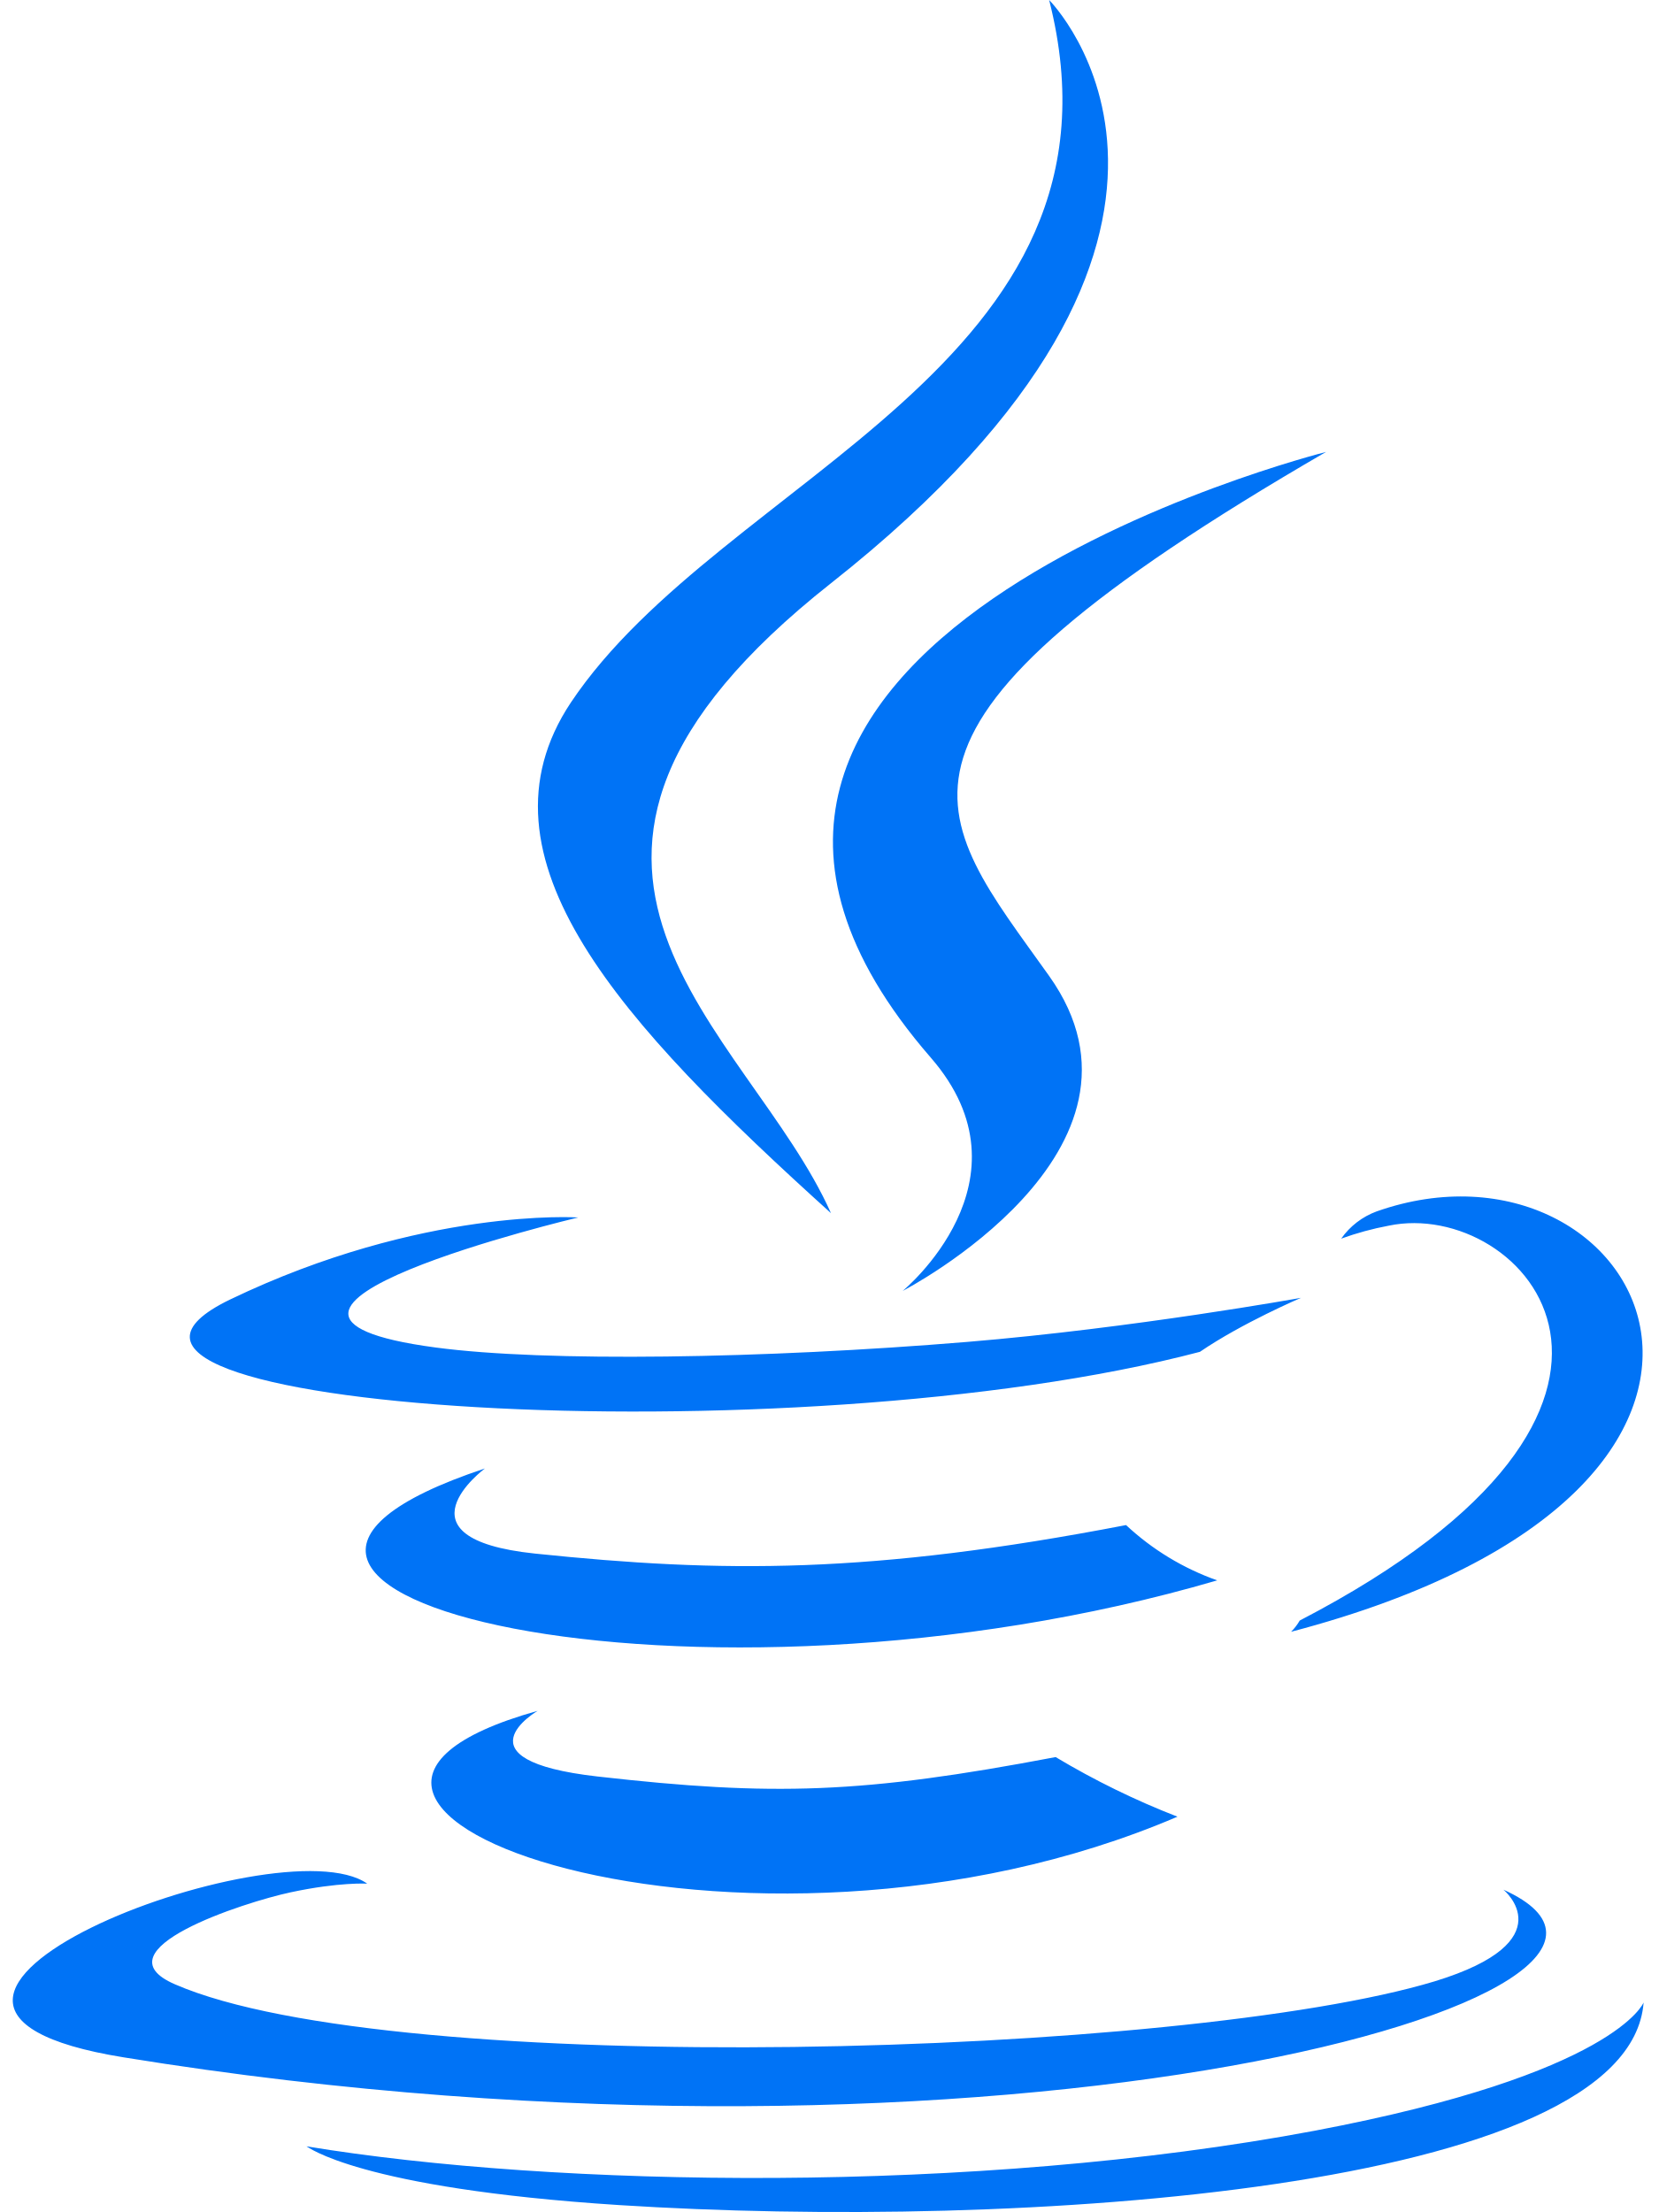
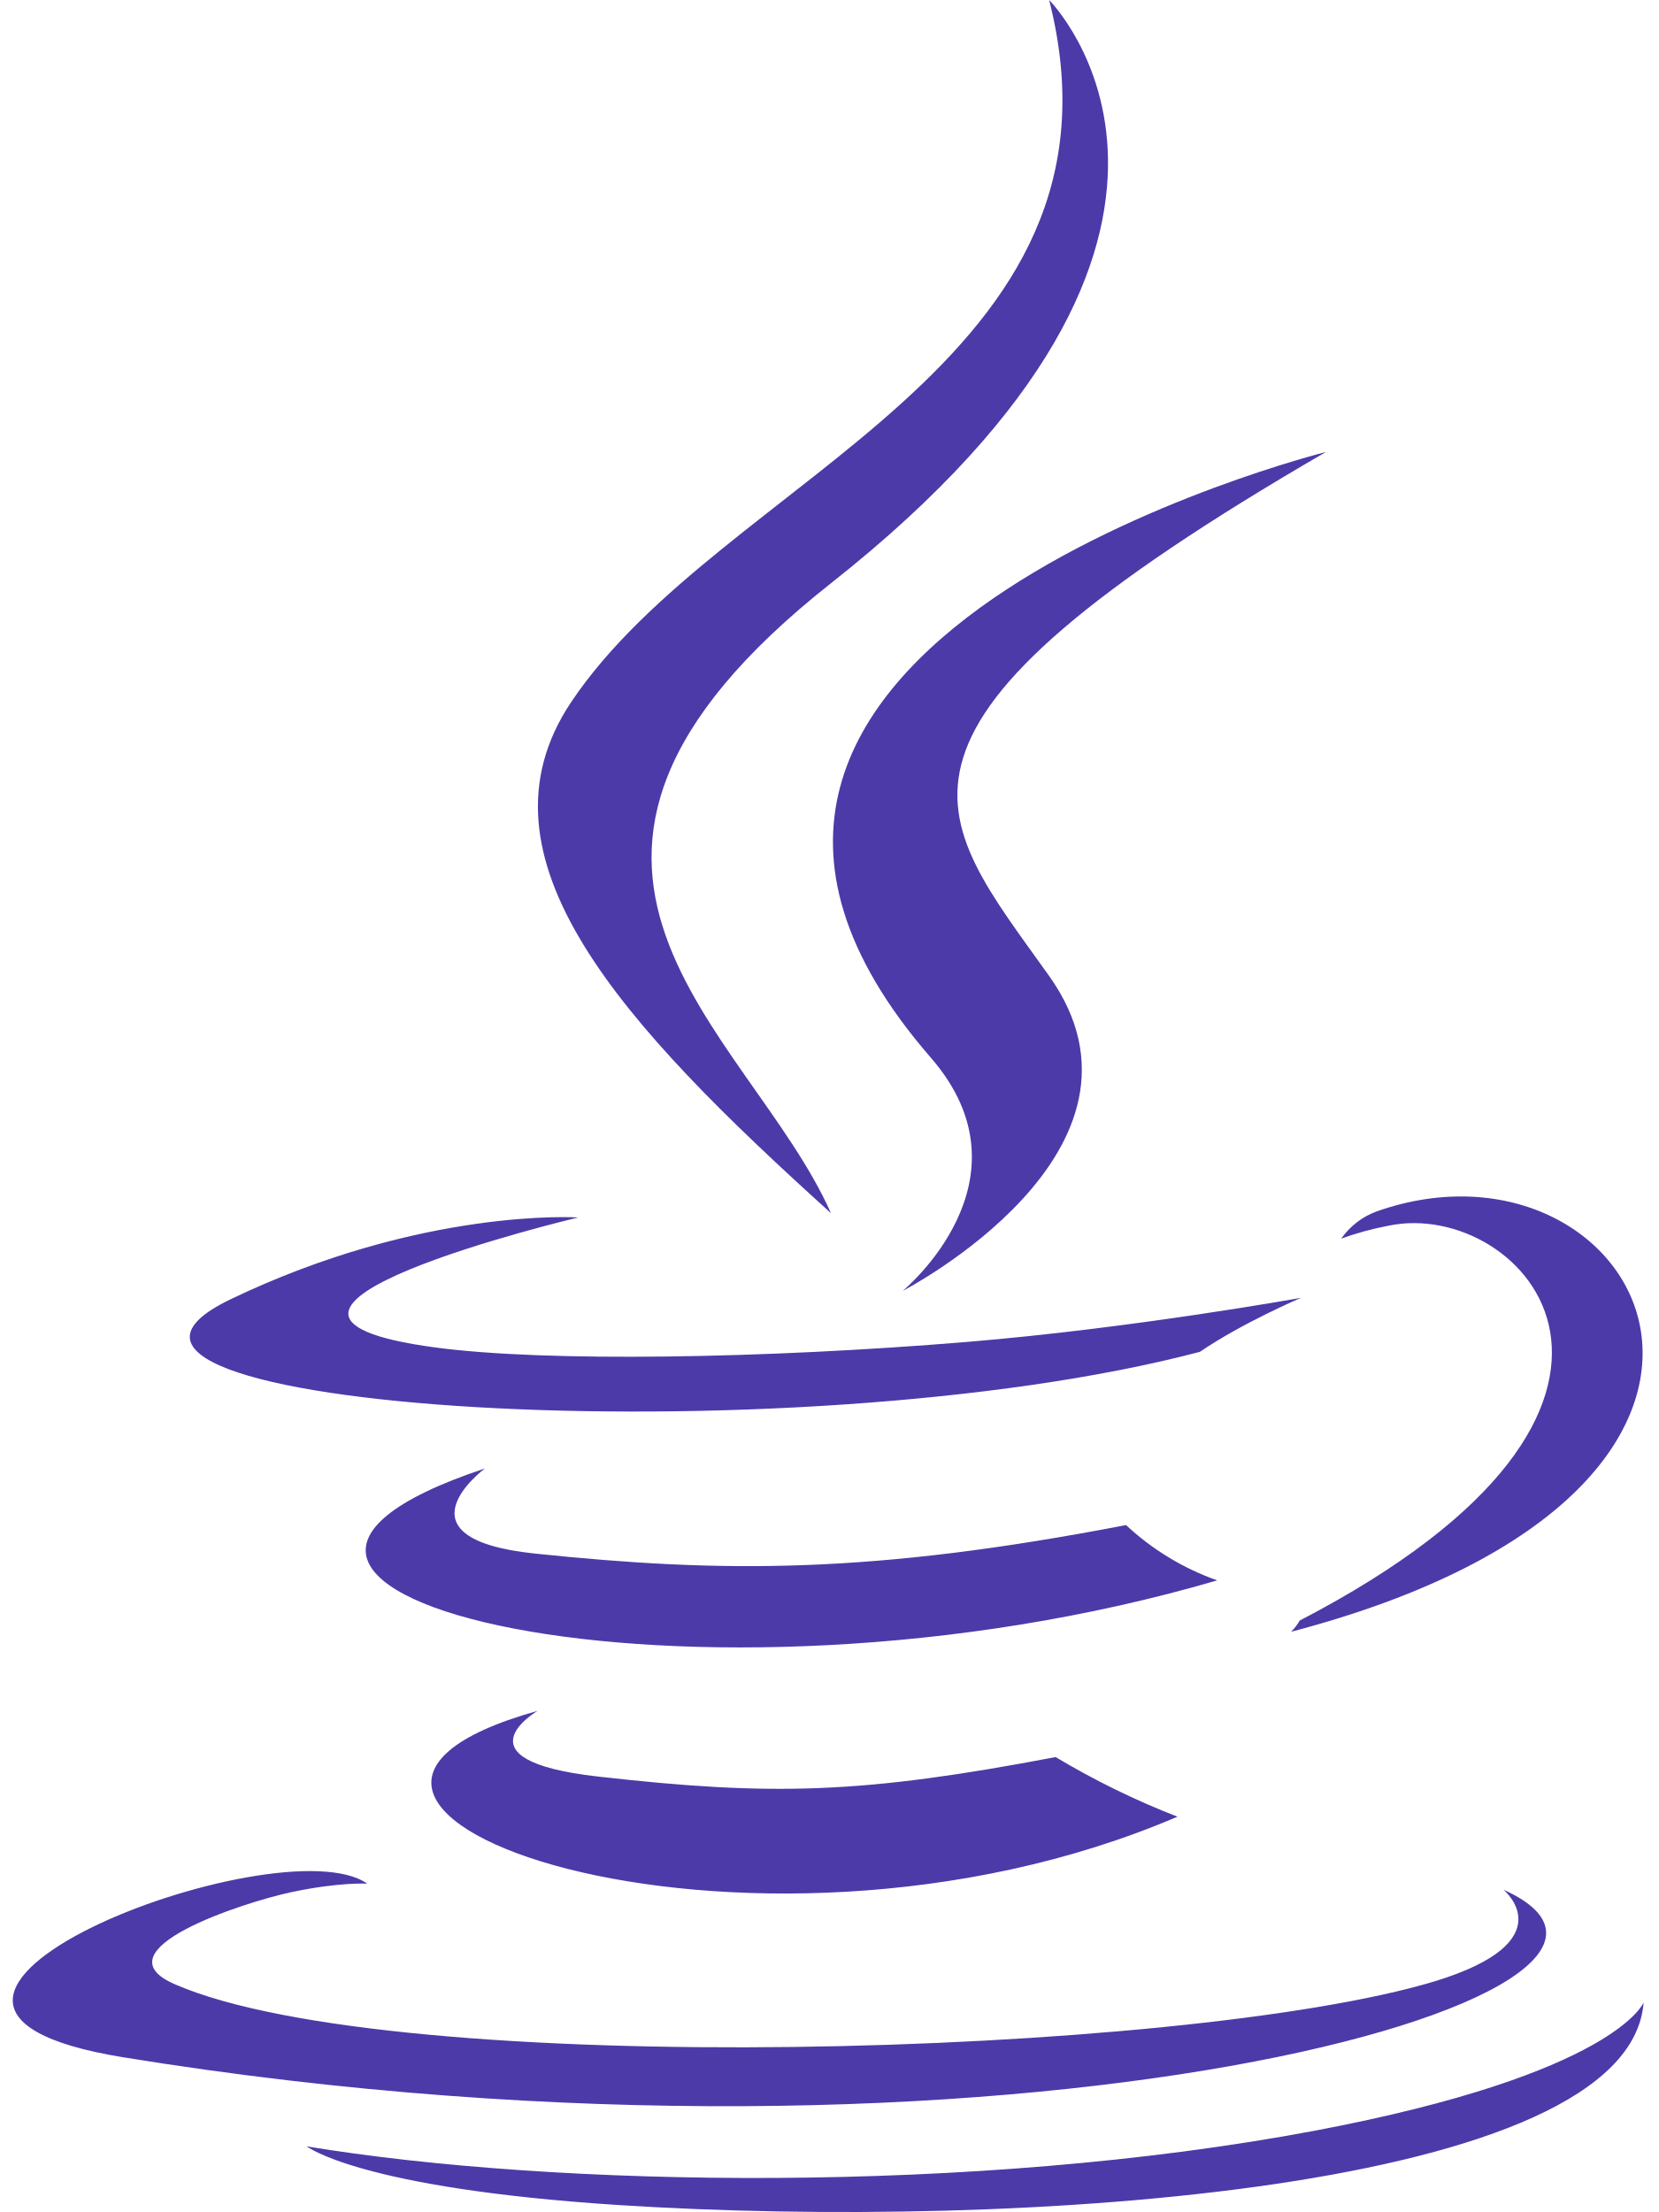
<svg xmlns="http://www.w3.org/2000/svg" viewBox="0 0 384 512">
-   <path d="M277.74 312.9c9.8-6.7 23.4-12.5 23.4-12.5s-38.7 7-77.2 10.2c-47.1 3.9-97.7 4.7-123.1 1.3-60.1-8 33-30.1 33-30.1s-36.1-2.4-80.6 19c-52.5 25.4 130 37 224.5 12.1zm-85.4-32.1c-19-42.7-83.1-80.2 0-145.8C296 53.2 242.84 0 242.84 0c21.5 84.5-75.6 110.1-110.7 162.6-23.9 35.9 11.7 74.4 60.2 118.2zm114.6-176.2c.1 0-175.2 43.8-91.5 140.2 24.7 28.4-6.5 54-6.5 54s62.7-32.4 33.9-72.9c-26.9-37.8-47.5-56.6 64.1-121.3zm-6.1 270.5a12.19 12.19 0 0 1-2 2.6c128.3-33.7 81.1-118.9 19.8-97.3a17.33 17.33 0 0 0-8.2 6.3 70.45 70.45 0 0 1 11-3c31-6.5 75.5 41.5-20.6 91.4zM348 437.4s14.5 11.9-15.9 21.2c-57.9 17.5-240.8 22.8-291.6.7-18.3-7.9 16-19 26.8-21.3 11.2-2.4 17.7-2 17.7-2-20.3-14.3-131.3 28.1-56.4 40.2C232.84 509.4 401 461.3 348 437.4zM124.44 396c-78.7 22 47.9 67.4 148.1 24.5a185.89 185.89 0 0 1-28.2-13.8c-44.7 8.5-65.4 9.1-106 4.5-33.5-3.8-13.9-15.2-13.9-15.2zm179.8 97.2c-78.7 14.8-175.8 13.1-233.3 3.6 0-.1 11.8 9.7 72.4 13.6 92.2 5.9 233.8-3.3 237.1-46.9 0 0-6.4 16.5-76.2 29.7zM260.64 353c-59.2 11.4-93.5 11.1-136.8 6.6-33.5-3.5-11.6-19.7-11.6-19.7-86.8 28.8 48.2 61.4 169.5 25.9a60.37 60.37 0 0 1-21.1-12.8z" fill=" #0073f6" />
+   <path d="M277.74 312.9c9.8-6.7 23.4-12.5 23.4-12.5s-38.7 7-77.2 10.2c-47.1 3.9-97.7 4.7-123.1 1.3-60.1-8 33-30.1 33-30.1s-36.1-2.4-80.6 19c-52.5 25.4 130 37 224.5 12.1zm-85.4-32.1c-19-42.7-83.1-80.2 0-145.8C296 53.2 242.84 0 242.84 0c21.5 84.5-75.6 110.1-110.7 162.6-23.9 35.9 11.7 74.4 60.2 118.2zm114.6-176.2c.1 0-175.2 43.8-91.5 140.2 24.7 28.4-6.5 54-6.5 54s62.7-32.4 33.9-72.9c-26.9-37.8-47.5-56.6 64.1-121.3zm-6.1 270.5a12.19 12.19 0 0 1-2 2.6c128.3-33.7 81.1-118.9 19.8-97.3a17.33 17.33 0 0 0-8.2 6.3 70.45 70.45 0 0 1 11-3c31-6.5 75.5 41.5-20.6 91.4zM348 437.4s14.5 11.9-15.9 21.2c-57.9 17.5-240.8 22.8-291.6.7-18.3-7.9 16-19 26.8-21.3 11.2-2.4 17.7-2 17.7-2-20.3-14.3-131.3 28.1-56.4 40.2C232.84 509.4 401 461.3 348 437.4zM124.44 396c-78.7 22 47.9 67.4 148.1 24.5a185.89 185.89 0 0 1-28.2-13.8c-44.7 8.5-65.4 9.1-106 4.5-33.5-3.8-13.9-15.2-13.9-15.2zm179.8 97.2c-78.7 14.8-175.8 13.1-233.3 3.6 0-.1 11.8 9.7 72.4 13.6 92.2 5.9 233.8-3.3 237.1-46.9 0 0-6.4 16.5-76.2 29.7zM260.64 353c-59.2 11.4-93.5 11.1-136.8 6.6-33.5-3.5-11.6-19.7-11.6-19.7-86.8 28.8 48.2 61.4 169.5 25.9a60.37 60.37 0 0 1-21.1-12.8z" fill=" #4c3aa9" />
</svg>
